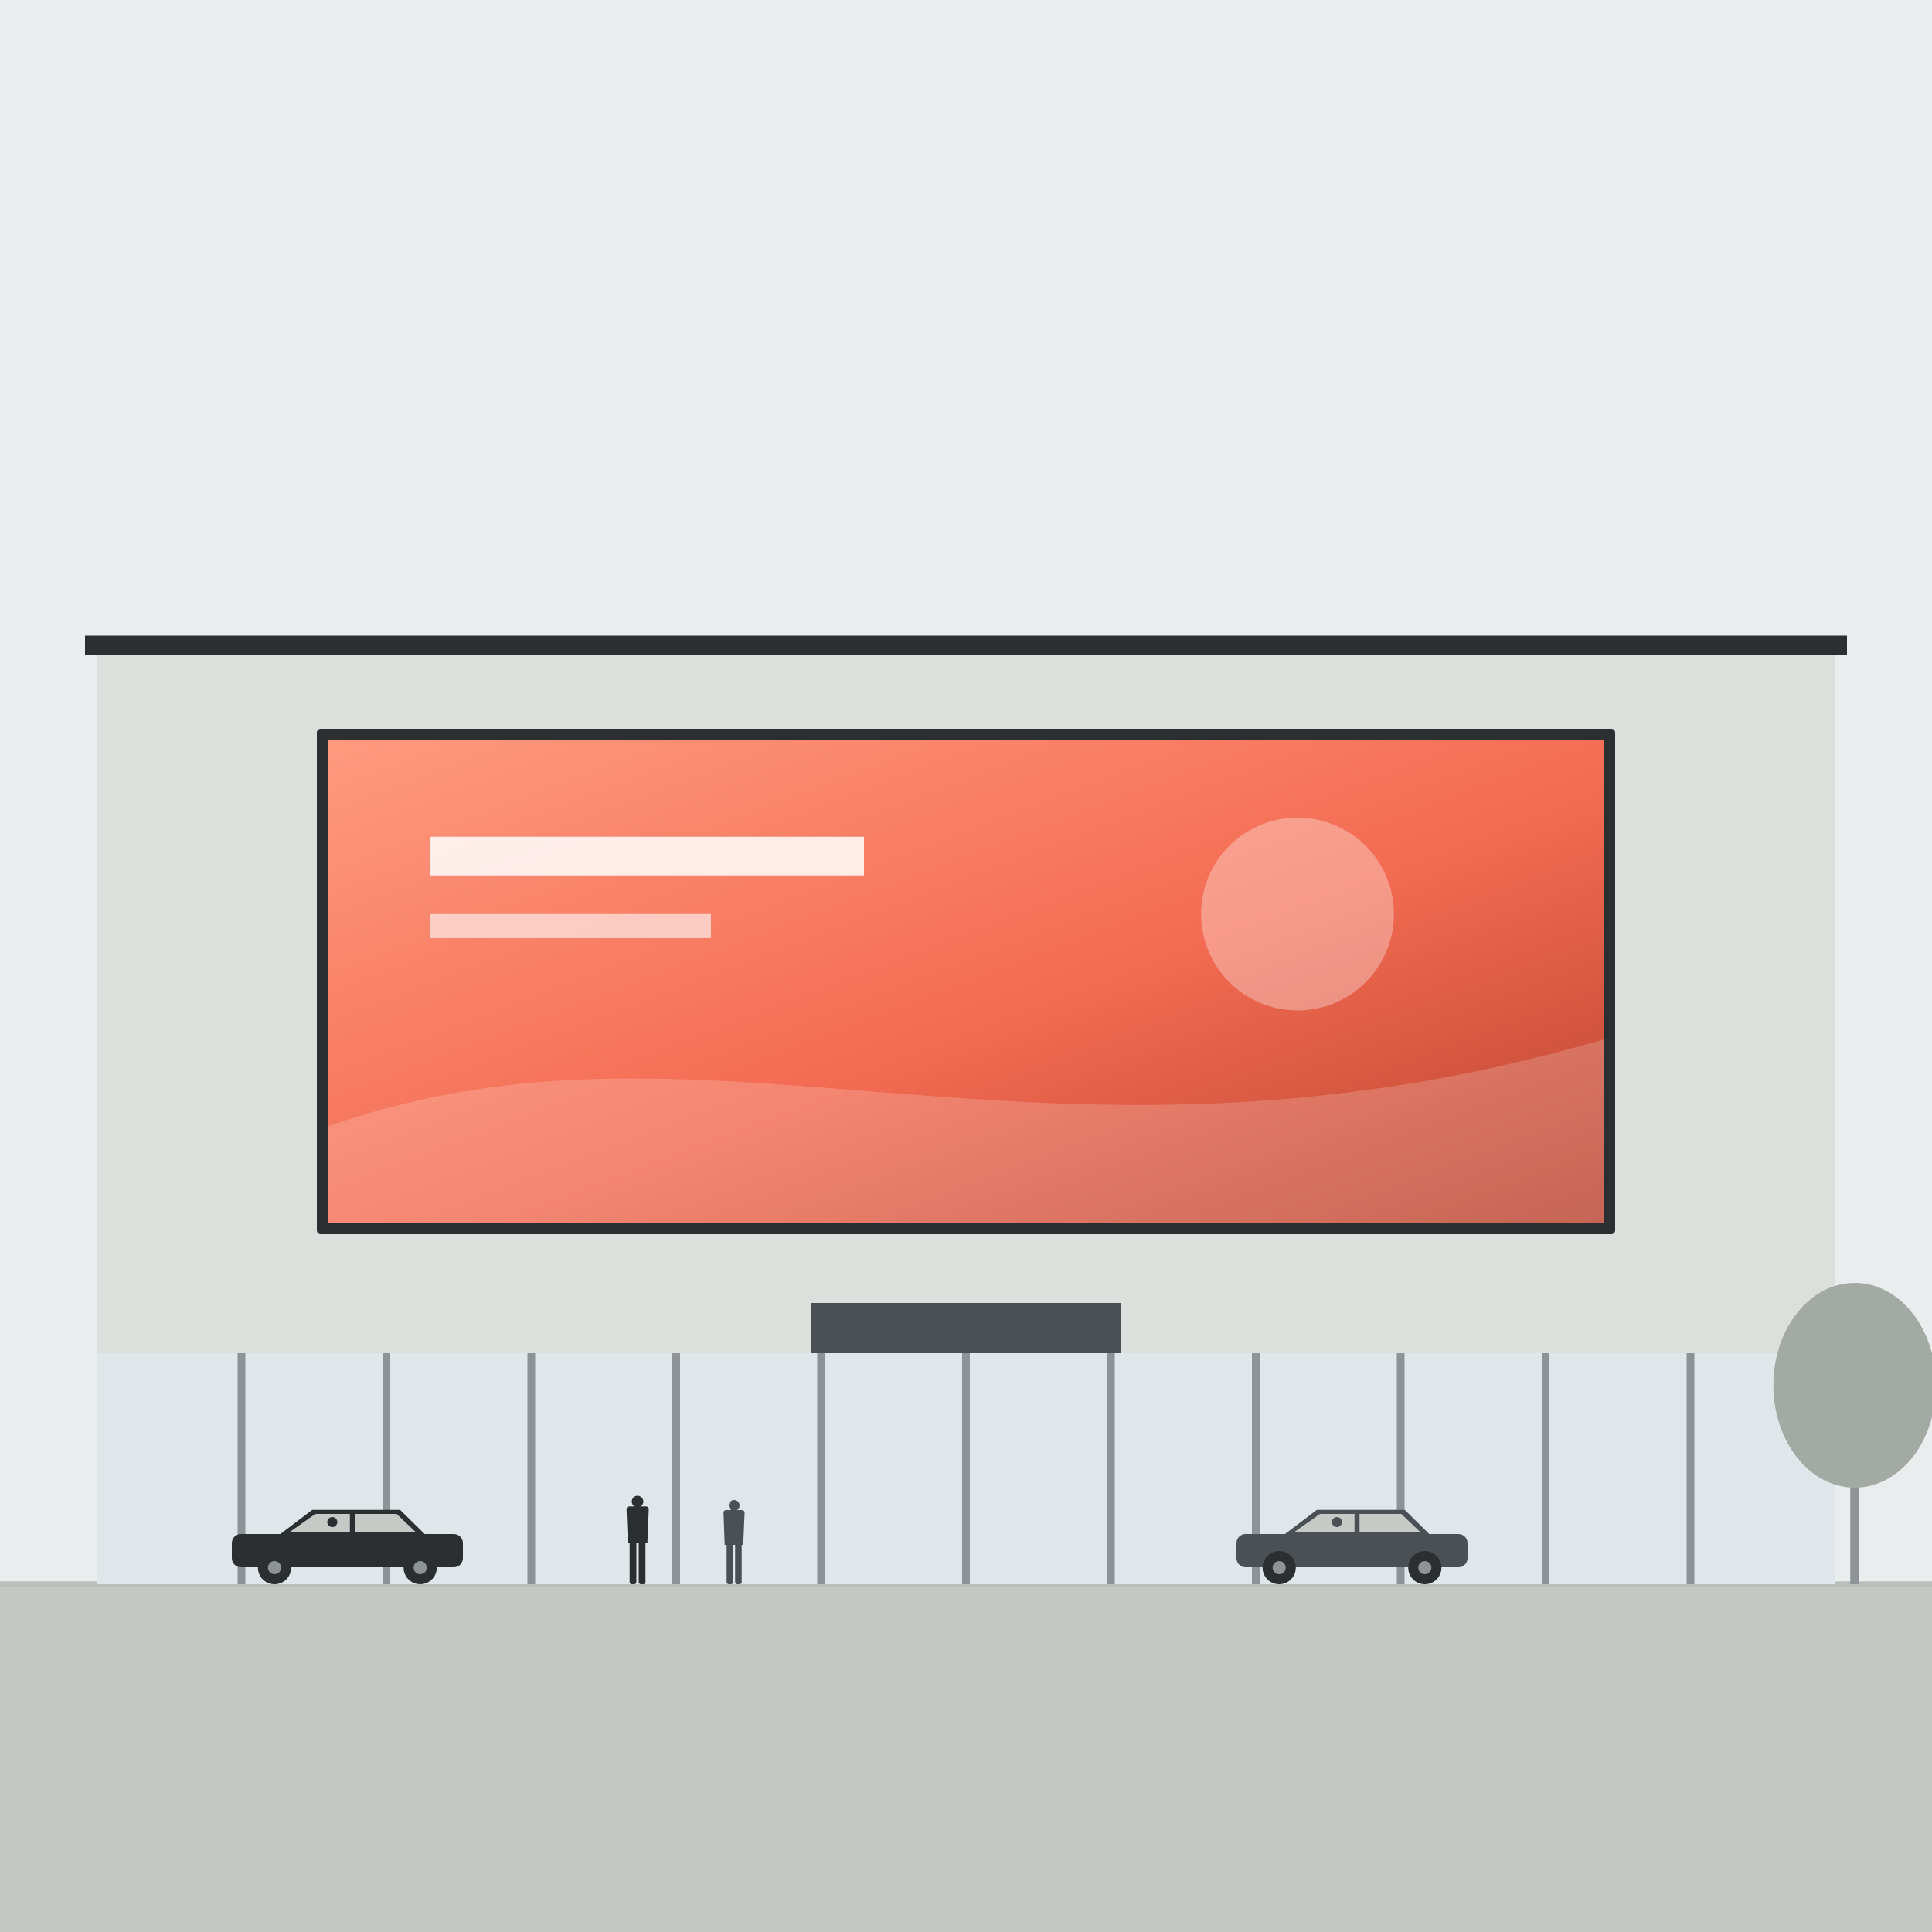
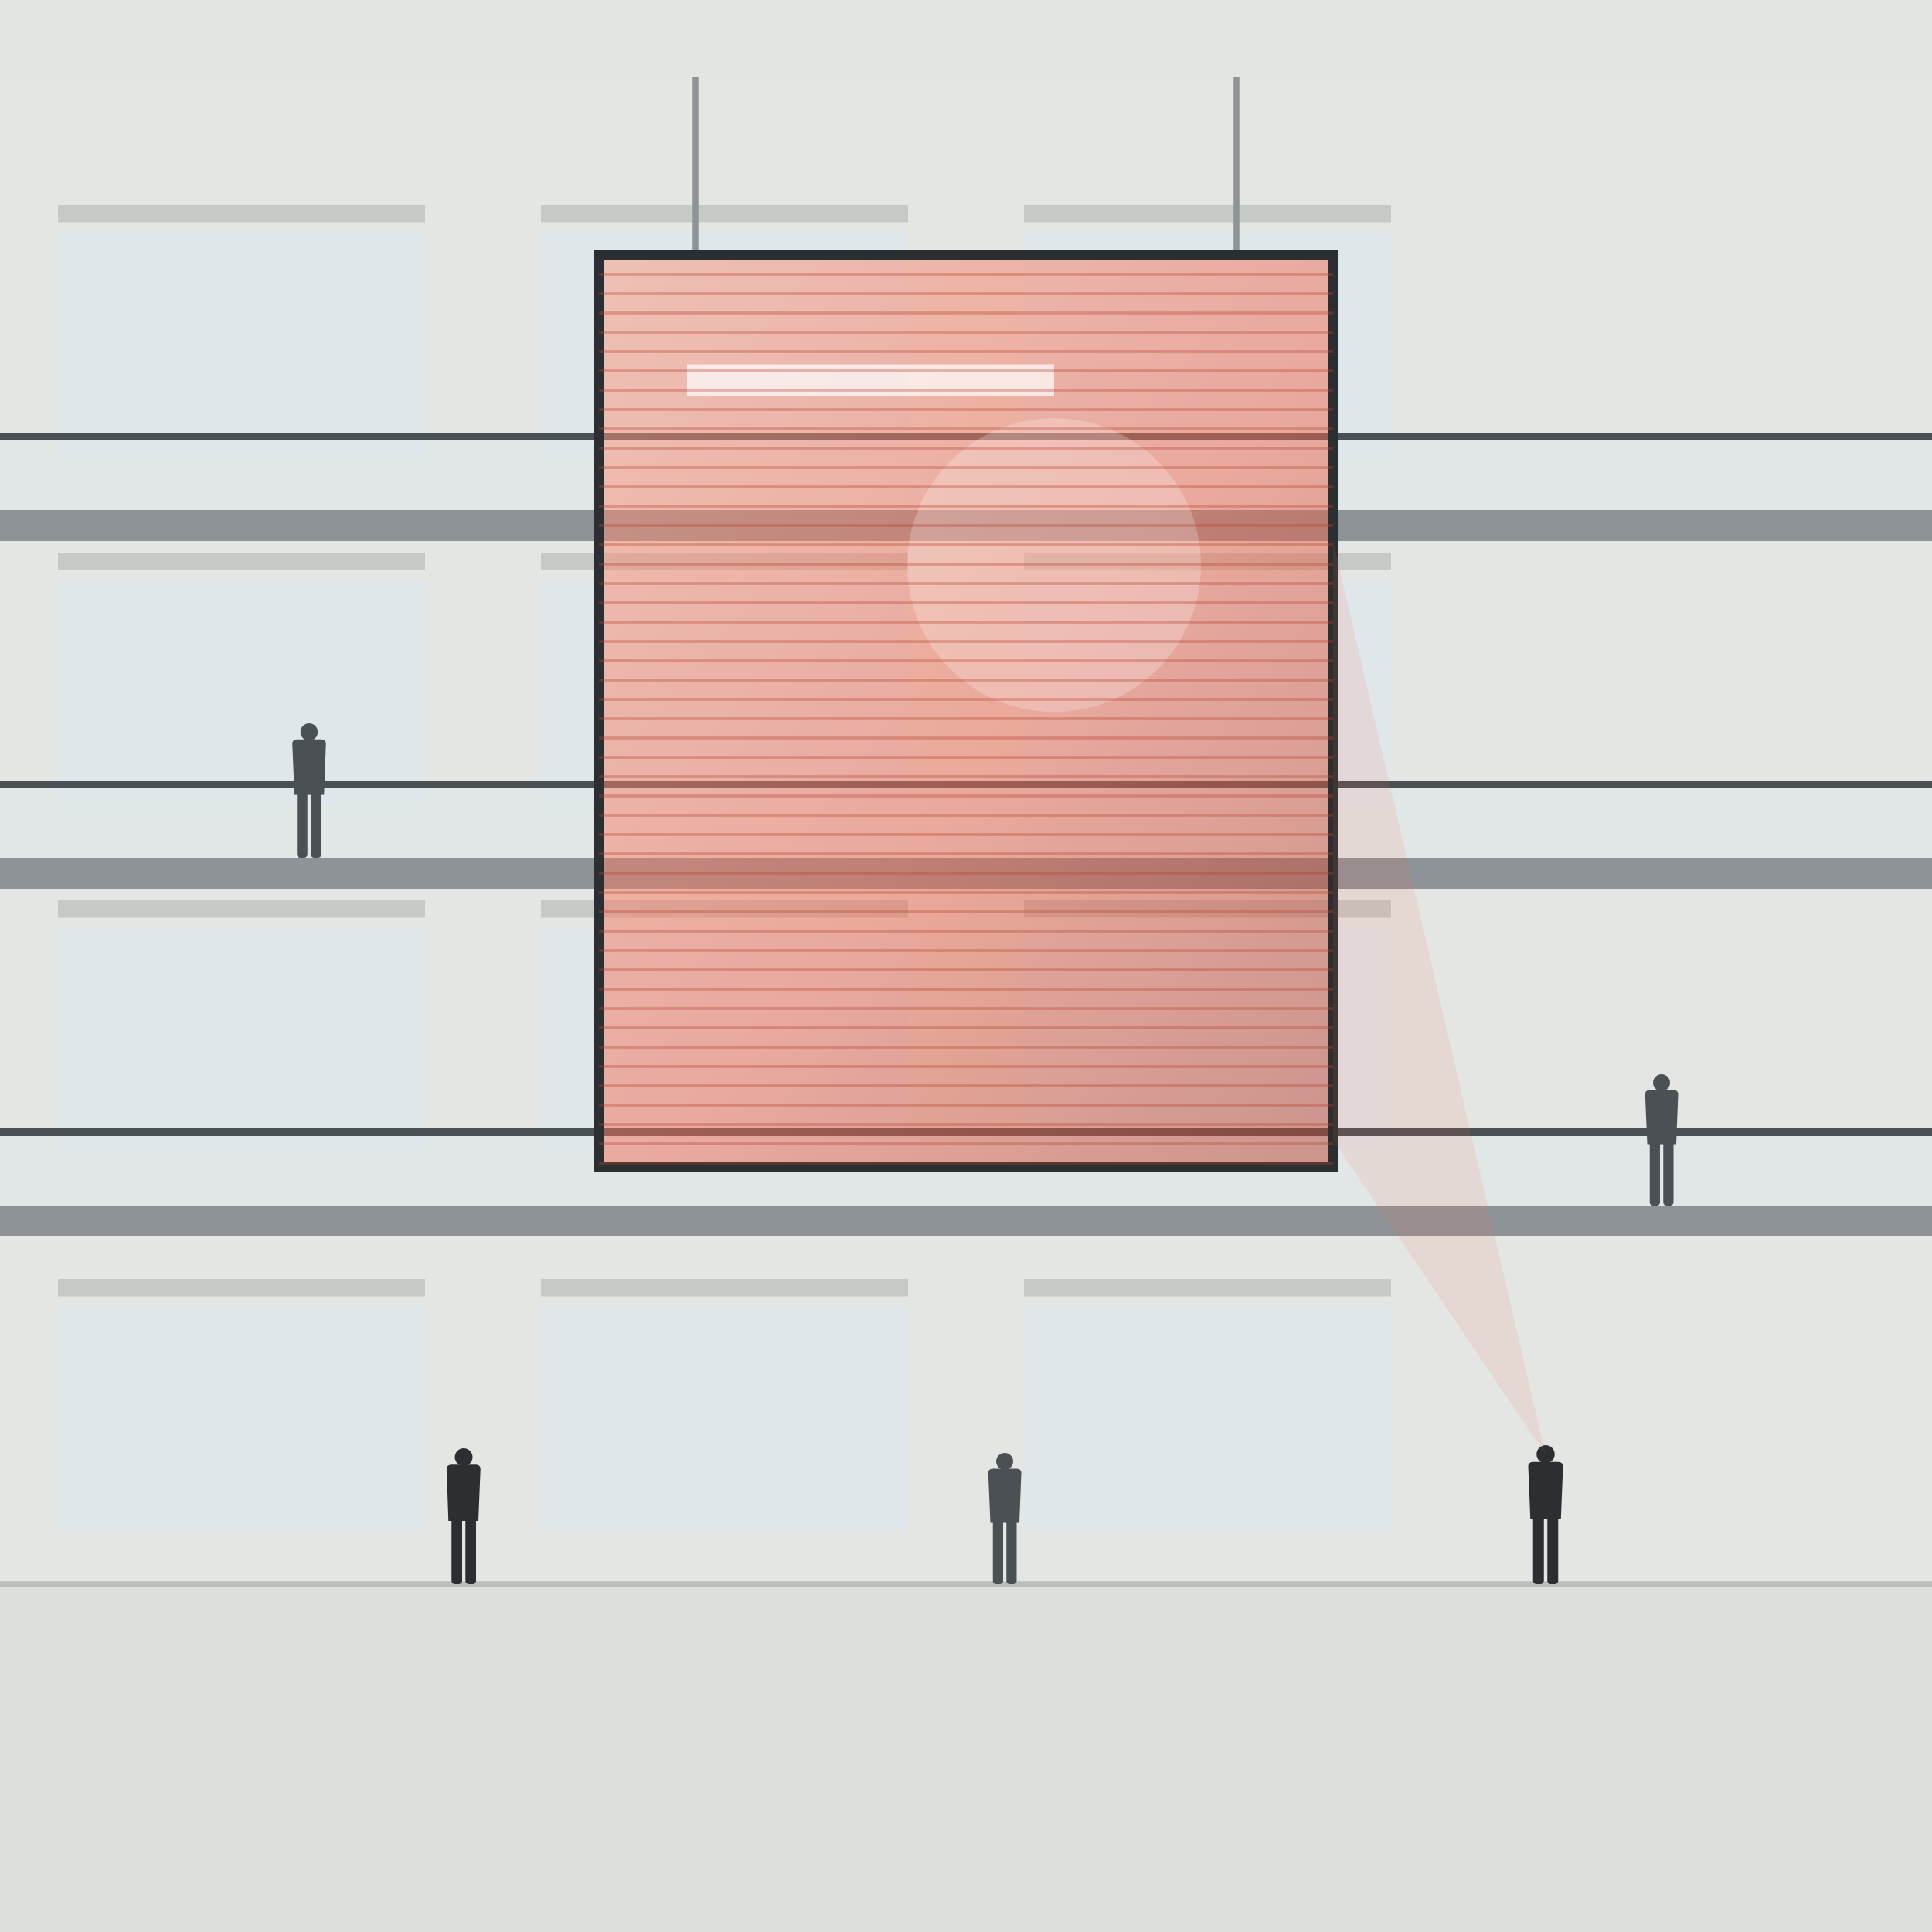
<svg xmlns="http://www.w3.org/2000/svg" viewBox="0 0 1000 1000" width="1000" height="1000">
  <defs>
    <linearGradient id="scr" x1="0" y1="0" x2="1" y2="1">
      <stop offset="0" stop-color="#ff9a7f" />
      <stop offset=".55" stop-color="#f36b52" />
      <stop offset="1" stop-color="#b8432f" />
    </linearGradient>
  </defs>
-   <rect width="1000" height="1000" fill="#e9edee" />
-   <rect y="820" width="1000" height="180" fill="#c3c8c4" />
+   <rect width="1000" height="1000" fill="#e3e6e3" />
+   <rect y="820" width="1000" height="180" fill="#dcdfdc" />
  <line x1="0" y1="820" x2="1000" y2="820" stroke="#b9bfba" stroke-width="3" />
-   <rect x="50.0" y="339.0" width="900.0" height="481.0" fill="#dcdfdc" />
-   <rect x="44.0" y="329.0" width="912.0" height="10" fill="#2b2f32" />
-   <rect x="50" y="700.4" width="900" height="119.6" fill="#dfe7ea" />
-   <line x1="125" y1="700.4" x2="125" y2="820" stroke="#8d9396" stroke-width="4" />
-   <line x1="200" y1="700.4" x2="200" y2="820" stroke="#8d9396" stroke-width="4" />
-   <line x1="275" y1="700.4" x2="275" y2="820" stroke="#8d9396" stroke-width="4" />
-   <line x1="350" y1="700.4" x2="350" y2="820" stroke="#8d9396" stroke-width="4" />
-   <line x1="425" y1="700.4" x2="425" y2="820" stroke="#8d9396" stroke-width="4" />
-   <line x1="500" y1="700.4" x2="500" y2="820" stroke="#8d9396" stroke-width="4" />
-   <line x1="575" y1="700.4" x2="575" y2="820" stroke="#8d9396" stroke-width="4" />
-   <line x1="650" y1="700.4" x2="650" y2="820" stroke="#8d9396" stroke-width="4" />
-   <line x1="725" y1="700.4" x2="725" y2="820" stroke="#8d9396" stroke-width="4" />
-   <line x1="800" y1="700.4" x2="800" y2="820" stroke="#8d9396" stroke-width="4" />
-   <line x1="875" y1="700.4" x2="875" y2="820" stroke="#8d9396" stroke-width="4" />
-   <rect x="420" y="674.4" width="160" height="26.0" fill="#4a5054" />
-   <rect x="164.0" y="377.2" width="672.0" height="261.6" rx="2" fill="#2b2f32" />
-   <rect x="170.0" y="383.2" width="660.0" height="249.6" fill="url(#scr)" />
-   <circle cx="671.6" cy="473.1" r="49.9" fill="#fff" fill-opacity=".32" />
-   <path d="M170.0 582.9 C368.0 513.0 539.6 622.8 830.0 538.0 V632.8 H170.0z" fill="#fff" fill-opacity=".18" />
-   <rect x="222.8" y="433.1" width="224.4" height="20.0" fill="#fff" fill-opacity=".85" />
-   <rect x="222.8" y="473.1" width="145.2" height="12.5" fill="#fff" fill-opacity=".6" />
-   <rect x="640.0" y="794.0" width="119.6" height="17.2" rx="4.7" fill="#4a5054" />
-   <path d="M664.7 794.3 L681.6 781.5 H727.1 L740.1 794.3z" fill="#4a5054" />
-   <path d="M669.9 793.0 L683.2 783.6 H701.1 V793.0z" fill="#c5cac6" />
-   <path d="M703.7 793.0 V783.6 H725.3 L735.2 793.0z" fill="#c5cac6" />
-   <circle cx="692.0" cy="787.8" r="2.6" fill="#4a5054" />
-   <circle cx="662.1" cy="811.4" r="8.6" fill="#2b2f32" />
-   <circle cx="662.1" cy="811.4" r="3.4" fill="#8d9396" />
-   <circle cx="737.5" cy="811.4" r="8.6" fill="#2b2f32" />
-   <circle cx="737.5" cy="811.4" r="3.4" fill="#8d9396" />
-   <rect x="120.0" y="794.0" width="119.6" height="17.2" rx="4.7" fill="#2b2f32" />
-   <path d="M144.7 794.3 L161.6 781.5 H207.1 L220.1 794.3z" fill="#2b2f32" />
-   <path d="M149.9 793.0 L163.2 783.6 H181.1 V793.0z" fill="#c5cac6" />
-   <path d="M183.7 793.0 V783.6 H205.3 L215.2 793.0z" fill="#c5cac6" />
-   <circle cx="172.0" cy="787.8" r="2.6" fill="#2b2f32" />
-   <circle cx="142.1" cy="811.4" r="8.6" fill="#2b2f32" />
-   <circle cx="142.1" cy="811.4" r="3.4" fill="#8d9396" />
-   <circle cx="217.5" cy="811.4" r="8.6" fill="#2b2f32" />
-   <circle cx="217.5" cy="811.4" r="3.4" fill="#8d9396" />
-   <g fill="#2b2f32">
-     <circle cx="330.0" cy="777.2" r="3.0" />
-     <path d="M324.3 781.2 q0 -1.5 1.8 -1.5 h7.9 q1.8 0 1.8 1.5 l-0.7 17.4 h-10.1z" />
-     <rect x="325.9" y="797.3" width="3.5" height="22.7" rx="1.1" />
-     <rect x="330.6" y="797.3" width="3.5" height="22.7" rx="1.1" />
+   <rect x="0" y="0" width="1000" height="40" fill="#e2e5e2" />
+   <rect x="30.0" y="676.0" width="190" height="116.0" fill="#dfe7ea" />
+   <rect x="30.0" y="662.0" width="190" height="9" fill="#c5cac6" />
+   <rect x="280.0" y="676.0" width="190" height="116.0" fill="#dfe7ea" />
+   <rect x="280.0" y="662.0" width="190" height="9" fill="#c5cac6" />
+   <rect x="530.0" y="676.0" width="190" height="116.0" fill="#dfe7ea" />
+   <rect x="530.0" y="662.0" width="190" height="9" fill="#c5cac6" />
+   <rect x="30.0" y="480.0" width="190" height="116.0" fill="#dfe7ea" />
+   <rect x="30.0" y="466.0" width="190" height="9" fill="#c5cac6" />
+   <rect x="280.0" y="480.0" width="190" height="116.0" fill="#dfe7ea" />
+   <rect x="280.0" y="466.0" width="190" height="9" fill="#c5cac6" />
+   <rect x="530.0" y="480.0" width="190" height="116.0" fill="#dfe7ea" />
+   <rect x="530.0" y="466.0" width="190" height="9" fill="#c5cac6" />
+   <rect x="0.0" y="624.0" width="1000.0" height="16" fill="#8d9396" />
+   <rect x="0.0" y="584.0" width="1000.0" height="40.0" fill="#dfe7ea" fill-opacity=".6" />
+   <rect x="0.0" y="584.0" width="1000.0" height="4" fill="#4a5054" />
+   <rect x="30.0" y="300.0" width="190" height="116.0" fill="#dfe7ea" />
+   <rect x="30.0" y="286.0" width="190" height="9" fill="#c5cac6" />
+   <rect x="280.0" y="300.0" width="190" height="116.0" fill="#dfe7ea" />
+   <rect x="280.0" y="286.0" width="190" height="9" fill="#c5cac6" />
+   <rect x="530.0" y="300.0" width="190" height="116.0" fill="#dfe7ea" />
+   <rect x="530.0" y="286.0" width="190" height="9" fill="#c5cac6" />
+   <rect x="0.0" y="444.0" width="1000.0" height="16" fill="#8d9396" />
+   <rect x="0.0" y="404.0" width="1000.0" height="40.0" fill="#dfe7ea" fill-opacity=".6" />
+   <rect x="0.0" y="404.0" width="1000.0" height="4" fill="#4a5054" />
+   <rect x="30.0" y="120.0" width="190" height="116.0" fill="#dfe7ea" />
+   <rect x="30.0" y="106.0" width="190" height="9" fill="#c5cac6" />
+   <rect x="280.0" y="120.0" width="190" height="116.0" fill="#dfe7ea" />
+   <rect x="280.0" y="106.0" width="190" height="9" fill="#c5cac6" />
+   <rect x="530.0" y="120.0" width="190" height="116.0" fill="#dfe7ea" />
+   <rect x="530.0" y="106.0" width="190" height="9" fill="#c5cac6" />
+   <rect x="0.0" y="264.0" width="1000.0" height="16" fill="#8d9396" />
+   <rect x="0.0" y="224.0" width="1000.0" height="40.0" fill="#dfe7ea" fill-opacity=".6" />
+   <rect x="0.0" y="224.0" width="1000.0" height="4" fill="#4a5054" />
+   <rect x="358.5" y="40" width="3" height="92.0" fill="#8d9396" />
+   <rect x="638.5" y="40" width="3" height="92.0" fill="#8d9396" />
+   <rect x="310.0" y="132.0" width="380.0" height="472.0" fill="url(#scr)" fill-opacity="0.5" />
+   <rect x="310.0" y="132.0" width="380.0" height="472.0" fill="none" stroke="#2b2f32" stroke-width="5" />
+   <circle cx="545.6" cy="292.5" r="76.0" fill="#fff" fill-opacity=".22" />
+   <rect x="355.6" y="188.6" width="190.0" height="16.5" fill="#fff" fill-opacity=".7" />
+   <line x1="310.0" y1="142.0" x2="690.0" y2="142.0" stroke="#b8432f" stroke-opacity=".35" stroke-width="1.5" />
+   <line x1="310.0" y1="152.0" x2="690.0" y2="152.0" stroke="#b8432f" stroke-opacity=".35" stroke-width="1.5" />
+   <line x1="310.0" y1="162.0" x2="690.0" y2="162.0" stroke="#b8432f" stroke-opacity=".35" stroke-width="1.5" />
+   <line x1="310.0" y1="172.0" x2="690.0" y2="172.0" stroke="#b8432f" stroke-opacity=".35" stroke-width="1.5" />
+   <line x1="310.0" y1="182.0" x2="690.0" y2="182.0" stroke="#b8432f" stroke-opacity=".35" stroke-width="1.5" />
+   <line x1="310.0" y1="192.0" x2="690.0" y2="192.0" stroke="#b8432f" stroke-opacity=".35" stroke-width="1.5" />
+   <line x1="310.0" y1="202.0" x2="690.0" y2="202.0" stroke="#b8432f" stroke-opacity=".35" stroke-width="1.5" />
+   <line x1="310.0" y1="212.0" x2="690.0" y2="212.0" stroke="#b8432f" stroke-opacity=".35" stroke-width="1.5" />
+   <line x1="310.0" y1="222.0" x2="690.0" y2="222.0" stroke="#b8432f" stroke-opacity=".35" stroke-width="1.5" />
+   <line x1="310.0" y1="232.0" x2="690.0" y2="232.0" stroke="#b8432f" stroke-opacity=".35" stroke-width="1.5" />
+   <line x1="310.0" y1="242.0" x2="690.0" y2="242.0" stroke="#b8432f" stroke-opacity=".35" stroke-width="1.5" />
+   <line x1="310.0" y1="252.0" x2="690.0" y2="252.0" stroke="#b8432f" stroke-opacity=".35" stroke-width="1.5" />
+   <line x1="310.0" y1="262.0" x2="690.0" y2="262.0" stroke="#b8432f" stroke-opacity=".35" stroke-width="1.5" />
+   <line x1="310.0" y1="272.0" x2="690.0" y2="272.0" stroke="#b8432f" stroke-opacity=".35" stroke-width="1.5" />
+   <line x1="310.0" y1="282.0" x2="690.0" y2="282.0" stroke="#b8432f" stroke-opacity=".35" stroke-width="1.5" />
+   <line x1="310.0" y1="292.0" x2="690.0" y2="292.0" stroke="#b8432f" stroke-opacity=".35" stroke-width="1.5" />
+   <line x1="310.0" y1="302.0" x2="690.0" y2="302.0" stroke="#b8432f" stroke-opacity=".35" stroke-width="1.5" />
+   <line x1="310.0" y1="312.0" x2="690.0" y2="312.0" stroke="#b8432f" stroke-opacity=".35" stroke-width="1.5" />
+   <line x1="310.0" y1="322.0" x2="690.0" y2="322.0" stroke="#b8432f" stroke-opacity=".35" stroke-width="1.5" />
+   <line x1="310.0" y1="332.0" x2="690.0" y2="332.0" stroke="#b8432f" stroke-opacity=".35" stroke-width="1.5" />
+   <line x1="310.0" y1="342.0" x2="690.0" y2="342.0" stroke="#b8432f" stroke-opacity=".35" stroke-width="1.5" />
+   <line x1="310.0" y1="352.0" x2="690.0" y2="352.0" stroke="#b8432f" stroke-opacity=".35" stroke-width="1.5" />
+   <line x1="310.0" y1="362.0" x2="690.0" y2="362.0" stroke="#b8432f" stroke-opacity=".35" stroke-width="1.5" />
+   <line x1="310.0" y1="372.0" x2="690.0" y2="372.0" stroke="#b8432f" stroke-opacity=".35" stroke-width="1.5" />
+   <line x1="310.0" y1="382.0" x2="690.0" y2="382.0" stroke="#b8432f" stroke-opacity=".35" stroke-width="1.5" />
+   <line x1="310.0" y1="392.0" x2="690.0" y2="392.0" stroke="#b8432f" stroke-opacity=".35" stroke-width="1.5" />
+   <line x1="310.0" y1="402.0" x2="690.0" y2="402.0" stroke="#b8432f" stroke-opacity=".35" stroke-width="1.5" />
+   <line x1="310.0" y1="412.0" x2="690.0" y2="412.0" stroke="#b8432f" stroke-opacity=".35" stroke-width="1.5" />
+   <line x1="310.0" y1="422.0" x2="690.0" y2="422.0" stroke="#b8432f" stroke-opacity=".35" stroke-width="1.5" />
+   <line x1="310.0" y1="432.0" x2="690.0" y2="432.0" stroke="#b8432f" stroke-opacity=".35" stroke-width="1.5" />
+   <line x1="310.0" y1="442.0" x2="690.0" y2="442.0" stroke="#b8432f" stroke-opacity=".35" stroke-width="1.5" />
+   <line x1="310.0" y1="452.0" x2="690.0" y2="452.0" stroke="#b8432f" stroke-opacity=".35" stroke-width="1.5" />
+   <line x1="310.0" y1="462.0" x2="690.0" y2="462.0" stroke="#b8432f" stroke-opacity=".35" stroke-width="1.5" />
+   <line x1="310.0" y1="472.0" x2="690.0" y2="472.0" stroke="#b8432f" stroke-opacity=".35" stroke-width="1.5" />
+   <line x1="310.0" y1="482.0" x2="690.0" y2="482.0" stroke="#b8432f" stroke-opacity=".35" stroke-width="1.5" />
+   <line x1="310.0" y1="492.0" x2="690.0" y2="492.0" stroke="#b8432f" stroke-opacity=".35" stroke-width="1.5" />
+   <line x1="310.0" y1="502.0" x2="690.0" y2="502.0" stroke="#b8432f" stroke-opacity=".35" stroke-width="1.5" />
+   <line x1="310.0" y1="512.0" x2="690.0" y2="512.0" stroke="#b8432f" stroke-opacity=".35" stroke-width="1.5" />
+   <line x1="310.0" y1="522.0" x2="690.0" y2="522.0" stroke="#b8432f" stroke-opacity=".35" stroke-width="1.5" />
+   <line x1="310.0" y1="532.0" x2="690.0" y2="532.0" stroke="#b8432f" stroke-opacity=".35" stroke-width="1.5" />
+   <line x1="310.0" y1="542.0" x2="690.0" y2="542.0" stroke="#b8432f" stroke-opacity=".35" stroke-width="1.5" />
+   <line x1="310.0" y1="552.0" x2="690.0" y2="552.0" stroke="#b8432f" stroke-opacity=".35" stroke-width="1.5" />
+   <line x1="310.0" y1="562.0" x2="690.0" y2="562.0" stroke="#b8432f" stroke-opacity=".35" stroke-width="1.5" />
+   <line x1="310.0" y1="572.0" x2="690.0" y2="572.0" stroke="#b8432f" stroke-opacity=".35" stroke-width="1.5" />
+   <line x1="310.0" y1="582.0" x2="690.0" y2="582.0" stroke="#b8432f" stroke-opacity=".35" stroke-width="1.5" />
+   <line x1="310.0" y1="592.0" x2="690.0" y2="592.0" stroke="#b8432f" stroke-opacity=".35" stroke-width="1.5" />
+   <line x1="310.0" y1="602.0" x2="690.0" y2="602.0" stroke="#b8432f" stroke-opacity=".35" stroke-width="1.5" />
+   <g fill="#4a5054">
+     <circle cx="160.0" cy="378.9" r="4.5" />
+     <path d="M151.3 385.0 q0 -2.3 2.7 -2.3 h12.0 q2.7 0 2.7 2.3 l-1.0 26.4 h-15.3z" />
+     <rect x="153.7" y="409.4" width="5.4" height="34.6" rx="1.7" />
+     <rect x="160.9" y="409.4" width="5.4" height="34.6" rx="1.7" />
  </g>
  <g fill="#4a5054">
-     <circle cx="380.0" cy="779.2" r="2.8" />
-     <path d="M374.5 783.0 q0 -1.4 1.7 -1.4 h7.5 q1.7 0 1.7 1.4 l-0.7 16.6 h-9.6z" />
-     <rect x="376.1" y="798.3" width="3.4" height="21.7" rx="1.1" />
-     <rect x="380.5" y="798.3" width="3.4" height="21.7" rx="1.1" />
+     <circle cx="860.0" cy="560.4" r="4.4" />
+     <path d="M851.5 566.4 q0 -2.2 2.7 -2.2 h11.7 q2.7 0 2.7 2.2 l-1.0 25.8 h-15.0z" />
+     <rect x="853.9" y="590.2" width="5.3" height="33.8" rx="1.7" />
+     <rect x="860.9" y="590.2" width="5.3" height="33.8" rx="1.7" />
  </g>
-   <rect x="957.7" y="749.8" width="4.7" height="70.2" fill="#8d9396" />
-   <ellipse cx="960.0" cy="717.0" rx="42.1" ry="53.0" fill="#a3aaa4" />
+   <g fill="#2b2f32">
+     <circle cx="240.0" cy="754.2" r="4.6" />
+     <path d="M231.2 760.4 q0 -2.3 2.7 -2.3 h12.1 q2.7 0 2.7 2.3 l-1.1 26.8 h-15.5z" />
+     <rect x="233.7" y="785.0" width="5.5" height="35.0" rx="1.8" />
+     <rect x="240.9" y="785.0" width="5.5" height="35.0" rx="1.8" />
+   </g>
+   <g fill="#4a5054">
+     <circle cx="520.0" cy="756.4" r="4.4" />
+     <path d="M511.5 762.4 q0 -2.2 2.7 -2.2 h11.7 q2.7 0 2.7 2.2 l-1.0 25.8 h-15.0z" />
+     <rect x="513.9" y="786.2" width="5.3" height="33.8" rx="1.7" />
+     <rect x="520.9" y="786.2" width="5.3" height="33.8" rx="1.7" />
+   </g>
+   <g fill="#2b2f32">
+     <circle cx="800.0" cy="752.7" r="4.7" />
+     <path d="M791.0 759.0 q0 -2.3 2.8 -2.3 h12.4 q2.8 0 2.8 2.3 l-1.1 27.4 h-15.8z" />
+     <rect x="793.5" y="784.2" width="5.6" height="35.8" rx="1.8" />
+     <rect x="800.9" y="784.2" width="5.6" height="35.8" rx="1.8" />
+   </g>
+   <path d="M800.0 753.0 L690.0 590.0 L690.0 280.0z" fill="#f36b52" fill-opacity="0.12" />
</svg>
